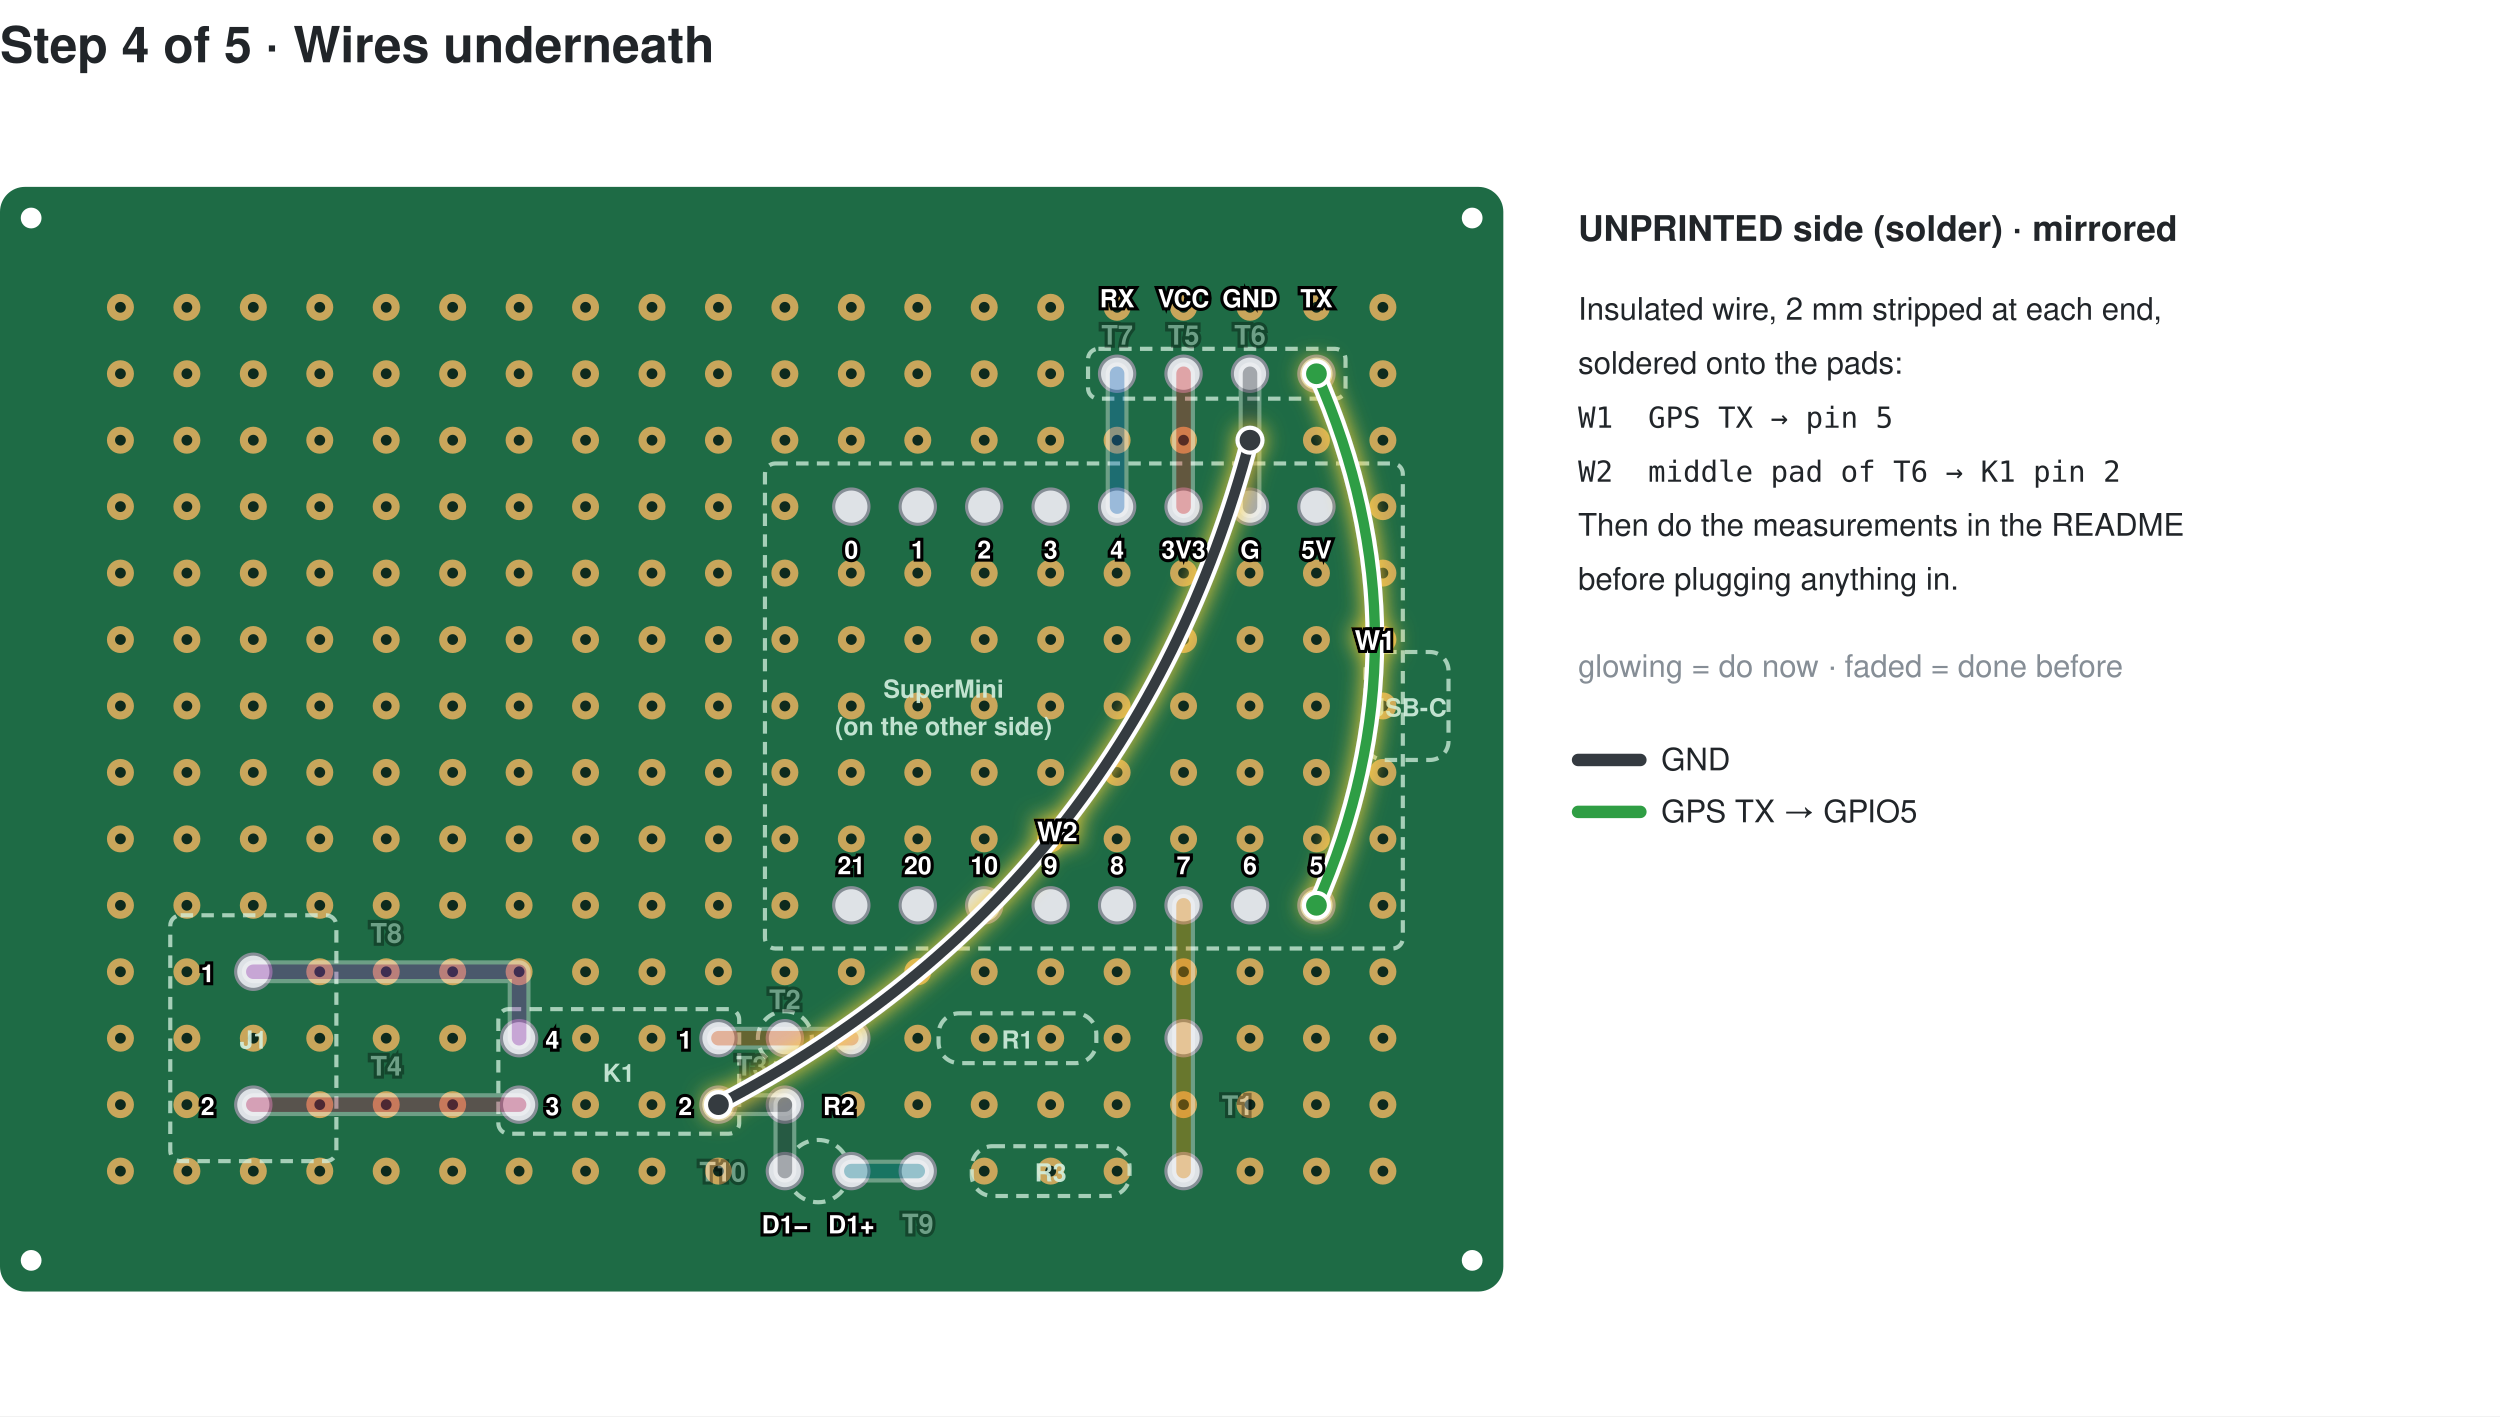
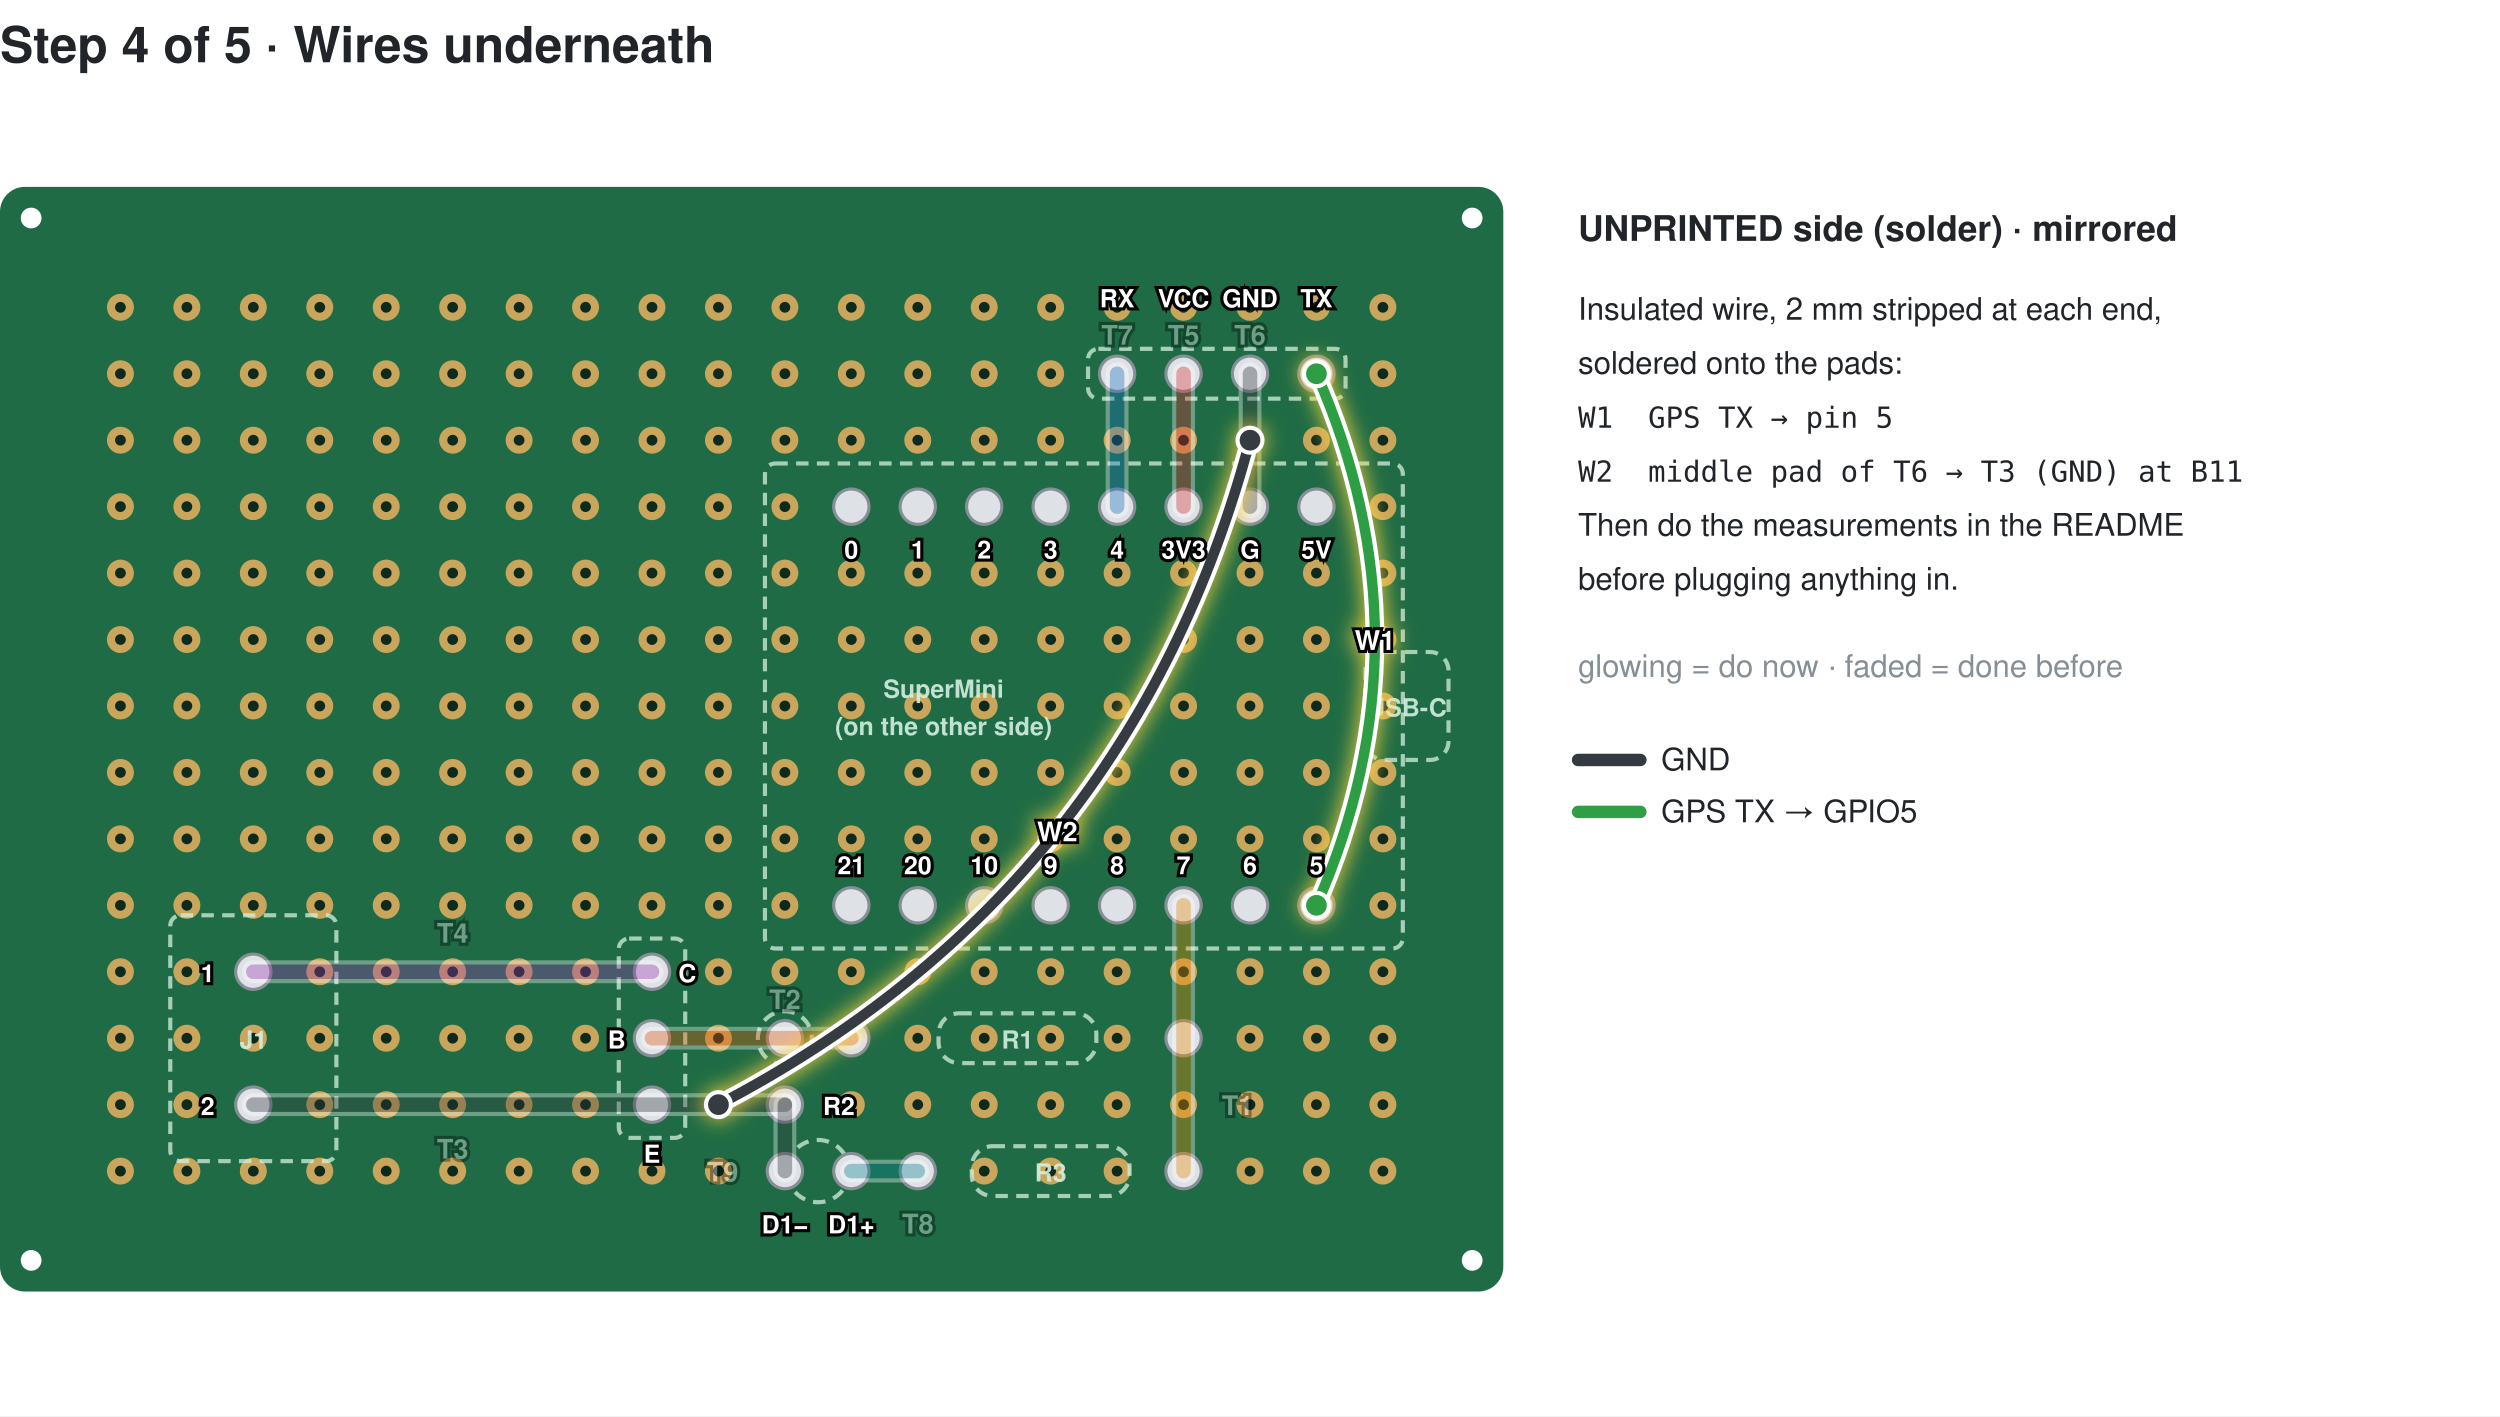
<svg xmlns="http://www.w3.org/2000/svg" viewBox="0 0 1204 682" width="1204" height="682">
  <style>
text{font-family:-apple-system,"Segoe UI",Helvetica,Arial,sans-serif}
.pcb{fill:#1e6b45}.pad{fill:#c9a65b}.hole{fill:#0e2a1d}
.axis{font-size:13px;fill:#f1f3f5;text-anchor:middle;font-weight:600}
.ghost{fill:none;stroke:#d3f0df;stroke-width:2;stroke-dasharray:6 4;opacity:.75}
.ghostt{font-size:12px;font-weight:700;fill:#d3f0df;text-anchor:middle;opacity:.9}
.cap{font-size:17px;fill:#212529;font-weight:700}
.body{font-size:15px;fill:#212529}
.mono{font-family:Menlo,Consolas,monospace;font-size:14px;fill:#212529}
.h1{font-size:24px;font-weight:800;fill:#212529}
.lab{font-size:13px;font-weight:700;fill:#fff;text-anchor:middle;paint-order:stroke;stroke:#000;stroke-width:3px}
.labd{font-size:13px;font-weight:700;fill:#212529;text-anchor:middle}
.pinl{font-size:12px;font-weight:700;fill:#fff;text-anchor:middle;paint-order:stroke;stroke:#000;stroke-width:3px}
.new{filter:drop-shadow(0 0 5px #ffd43b)}
</style>
  <rect width="100%" height="100%" fill="#fff" />
  <text x="0" y="30" class="h1">Step 4 of 5 · Wires underneath</text>
  <text x="760" y="116" class="cap">UNPRINTED side (solder) · mirrored</text>
  <text x="760" y="154" class="body" xml:space="preserve">Insulated wire, 2 mm stripped at each end,</text>
  <text x="760" y="180" class="body" xml:space="preserve">soldered onto the pads:</text>
  <text x="760" y="206" class="mono" xml:space="preserve">W1  GPS TX → pin 5</text>
-   <text x="760" y="232" class="mono" xml:space="preserve">W2  middle pad of T6 → K1 pin 2</text>
+   <text x="760" y="232" class="mono" xml:space="preserve">W2  middle pad of T6 → T3 (GND) at B11</text>
  <text x="760" y="258" class="body" xml:space="preserve">Then do the measurements in the README</text>
  <text x="760" y="284" class="body" xml:space="preserve">before plugging anything in.</text>
  <text x="760" y="326" class="body" style="fill:#868e96">glowing = do now · faded = done before</text>
  <line x1="760" y1="366" x2="790" y2="366" stroke="#343a40" stroke-width="6" stroke-linecap="round" />
  <text x="800" y="371" class="body">GND</text>
  <line x1="760" y1="391" x2="790" y2="391" stroke="#2f9e44" stroke-width="6" stroke-linecap="round" />
  <text x="800" y="396" class="body">GPS TX → GPIO5</text>
  <rect x="0" y="90" width="724" height="532" rx="12" class="pcb" />
  <circle cx="15" cy="105" r="5" fill="#fff" />
  <circle cx="15" cy="607" r="5" fill="#fff" />
  <circle cx="709" cy="105" r="5" fill="#fff" />
  <circle cx="709" cy="607" r="5" fill="#fff" />
  <circle cx="666" cy="564" r="6.5" class="pad" />
  <circle cx="666" cy="564" r="2.6" class="hole" />
  <circle cx="634" cy="564" r="6.5" class="pad" />
  <circle cx="634" cy="564" r="2.6" class="hole" />
  <circle cx="602" cy="564" r="6.5" class="pad" />
  <circle cx="602" cy="564" r="2.6" class="hole" />
  <circle cx="570" cy="564" r="6.5" class="pad" />
  <circle cx="570" cy="564" r="2.6" class="hole" />
  <circle cx="538" cy="564" r="6.5" class="pad" />
  <circle cx="538" cy="564" r="2.6" class="hole" />
  <circle cx="506" cy="564" r="6.5" class="pad" />
  <circle cx="506" cy="564" r="2.6" class="hole" />
  <circle cx="474" cy="564" r="6.5" class="pad" />
  <circle cx="474" cy="564" r="2.6" class="hole" />
  <circle cx="442" cy="564" r="6.5" class="pad" />
  <circle cx="442" cy="564" r="2.6" class="hole" />
  <circle cx="410" cy="564" r="6.5" class="pad" />
  <circle cx="410" cy="564" r="2.6" class="hole" />
  <circle cx="378" cy="564" r="6.5" class="pad" />
  <circle cx="378" cy="564" r="2.6" class="hole" />
  <circle cx="346" cy="564" r="6.5" class="pad" />
  <circle cx="346" cy="564" r="2.6" class="hole" />
  <circle cx="314" cy="564" r="6.5" class="pad" />
  <circle cx="314" cy="564" r="2.6" class="hole" />
  <circle cx="282" cy="564" r="6.5" class="pad" />
  <circle cx="282" cy="564" r="2.6" class="hole" />
  <circle cx="250" cy="564" r="6.5" class="pad" />
  <circle cx="250" cy="564" r="2.6" class="hole" />
  <circle cx="218" cy="564" r="6.5" class="pad" />
  <circle cx="218" cy="564" r="2.6" class="hole" />
  <circle cx="186" cy="564" r="6.5" class="pad" />
  <circle cx="186" cy="564" r="2.6" class="hole" />
  <circle cx="154" cy="564" r="6.5" class="pad" />
  <circle cx="154" cy="564" r="2.6" class="hole" />
  <circle cx="122" cy="564" r="6.5" class="pad" />
  <circle cx="122" cy="564" r="2.6" class="hole" />
  <circle cx="90" cy="564" r="6.5" class="pad" />
  <circle cx="90" cy="564" r="2.6" class="hole" />
  <circle cx="58" cy="564" r="6.5" class="pad" />
  <circle cx="58" cy="564" r="2.6" class="hole" />
  <circle cx="666" cy="532" r="6.5" class="pad" />
  <circle cx="666" cy="532" r="2.6" class="hole" />
  <circle cx="634" cy="532" r="6.5" class="pad" />
  <circle cx="634" cy="532" r="2.6" class="hole" />
  <circle cx="602" cy="532" r="6.5" class="pad" />
  <circle cx="602" cy="532" r="2.6" class="hole" />
  <circle cx="570" cy="532" r="6.5" class="pad" />
  <circle cx="570" cy="532" r="2.6" class="hole" />
  <circle cx="538" cy="532" r="6.5" class="pad" />
  <circle cx="538" cy="532" r="2.6" class="hole" />
  <circle cx="506" cy="532" r="6.5" class="pad" />
  <circle cx="506" cy="532" r="2.6" class="hole" />
  <circle cx="474" cy="532" r="6.5" class="pad" />
  <circle cx="474" cy="532" r="2.6" class="hole" />
  <circle cx="442" cy="532" r="6.5" class="pad" />
  <circle cx="442" cy="532" r="2.6" class="hole" />
  <circle cx="410" cy="532" r="6.5" class="pad" />
  <circle cx="410" cy="532" r="2.6" class="hole" />
  <circle cx="378" cy="532" r="6.5" class="pad" />
  <circle cx="378" cy="532" r="2.6" class="hole" />
  <circle cx="346" cy="532" r="6.5" class="pad" />
  <circle cx="346" cy="532" r="2.6" class="hole" />
  <circle cx="314" cy="532" r="6.5" class="pad" />
  <circle cx="314" cy="532" r="2.6" class="hole" />
  <circle cx="282" cy="532" r="6.5" class="pad" />
  <circle cx="282" cy="532" r="2.6" class="hole" />
  <circle cx="250" cy="532" r="6.5" class="pad" />
  <circle cx="250" cy="532" r="2.6" class="hole" />
  <circle cx="218" cy="532" r="6.5" class="pad" />
  <circle cx="218" cy="532" r="2.6" class="hole" />
  <circle cx="186" cy="532" r="6.5" class="pad" />
  <circle cx="186" cy="532" r="2.6" class="hole" />
  <circle cx="154" cy="532" r="6.5" class="pad" />
  <circle cx="154" cy="532" r="2.6" class="hole" />
  <circle cx="122" cy="532" r="6.5" class="pad" />
  <circle cx="122" cy="532" r="2.6" class="hole" />
  <circle cx="90" cy="532" r="6.5" class="pad" />
  <circle cx="90" cy="532" r="2.6" class="hole" />
  <circle cx="58" cy="532" r="6.5" class="pad" />
  <circle cx="58" cy="532" r="2.6" class="hole" />
  <circle cx="666" cy="500" r="6.5" class="pad" />
  <circle cx="666" cy="500" r="2.6" class="hole" />
  <circle cx="634" cy="500" r="6.5" class="pad" />
  <circle cx="634" cy="500" r="2.6" class="hole" />
  <circle cx="602" cy="500" r="6.5" class="pad" />
  <circle cx="602" cy="500" r="2.6" class="hole" />
  <circle cx="570" cy="500" r="6.5" class="pad" />
  <circle cx="570" cy="500" r="2.6" class="hole" />
  <circle cx="538" cy="500" r="6.5" class="pad" />
  <circle cx="538" cy="500" r="2.6" class="hole" />
  <circle cx="506" cy="500" r="6.5" class="pad" />
  <circle cx="506" cy="500" r="2.6" class="hole" />
  <circle cx="474" cy="500" r="6.5" class="pad" />
  <circle cx="474" cy="500" r="2.6" class="hole" />
  <circle cx="442" cy="500" r="6.5" class="pad" />
  <circle cx="442" cy="500" r="2.6" class="hole" />
  <circle cx="410" cy="500" r="6.5" class="pad" />
  <circle cx="410" cy="500" r="2.6" class="hole" />
  <circle cx="378" cy="500" r="6.5" class="pad" />
  <circle cx="378" cy="500" r="2.6" class="hole" />
  <circle cx="346" cy="500" r="6.5" class="pad" />
  <circle cx="346" cy="500" r="2.6" class="hole" />
  <circle cx="314" cy="500" r="6.5" class="pad" />
  <circle cx="314" cy="500" r="2.6" class="hole" />
  <circle cx="282" cy="500" r="6.5" class="pad" />
  <circle cx="282" cy="500" r="2.6" class="hole" />
  <circle cx="250" cy="500" r="6.5" class="pad" />
  <circle cx="250" cy="500" r="2.6" class="hole" />
  <circle cx="218" cy="500" r="6.5" class="pad" />
  <circle cx="218" cy="500" r="2.6" class="hole" />
  <circle cx="186" cy="500" r="6.5" class="pad" />
  <circle cx="186" cy="500" r="2.6" class="hole" />
  <circle cx="154" cy="500" r="6.5" class="pad" />
  <circle cx="154" cy="500" r="2.6" class="hole" />
  <circle cx="122" cy="500" r="6.5" class="pad" />
  <circle cx="122" cy="500" r="2.6" class="hole" />
  <circle cx="90" cy="500" r="6.5" class="pad" />
  <circle cx="90" cy="500" r="2.6" class="hole" />
  <circle cx="58" cy="500" r="6.5" class="pad" />
  <circle cx="58" cy="500" r="2.6" class="hole" />
  <circle cx="666" cy="468" r="6.5" class="pad" />
  <circle cx="666" cy="468" r="2.6" class="hole" />
  <circle cx="634" cy="468" r="6.5" class="pad" />
  <circle cx="634" cy="468" r="2.6" class="hole" />
  <circle cx="602" cy="468" r="6.5" class="pad" />
  <circle cx="602" cy="468" r="2.6" class="hole" />
  <circle cx="570" cy="468" r="6.5" class="pad" />
  <circle cx="570" cy="468" r="2.6" class="hole" />
  <circle cx="538" cy="468" r="6.5" class="pad" />
  <circle cx="538" cy="468" r="2.6" class="hole" />
  <circle cx="506" cy="468" r="6.5" class="pad" />
  <circle cx="506" cy="468" r="2.6" class="hole" />
  <circle cx="474" cy="468" r="6.5" class="pad" />
  <circle cx="474" cy="468" r="2.6" class="hole" />
  <circle cx="442" cy="468" r="6.5" class="pad" />
  <circle cx="442" cy="468" r="2.6" class="hole" />
  <circle cx="410" cy="468" r="6.5" class="pad" />
  <circle cx="410" cy="468" r="2.6" class="hole" />
  <circle cx="378" cy="468" r="6.5" class="pad" />
  <circle cx="378" cy="468" r="2.6" class="hole" />
  <circle cx="346" cy="468" r="6.5" class="pad" />
  <circle cx="346" cy="468" r="2.6" class="hole" />
  <circle cx="314" cy="468" r="6.5" class="pad" />
  <circle cx="314" cy="468" r="2.6" class="hole" />
  <circle cx="282" cy="468" r="6.5" class="pad" />
  <circle cx="282" cy="468" r="2.6" class="hole" />
  <circle cx="250" cy="468" r="6.5" class="pad" />
  <circle cx="250" cy="468" r="2.6" class="hole" />
  <circle cx="218" cy="468" r="6.5" class="pad" />
  <circle cx="218" cy="468" r="2.6" class="hole" />
  <circle cx="186" cy="468" r="6.5" class="pad" />
  <circle cx="186" cy="468" r="2.6" class="hole" />
  <circle cx="154" cy="468" r="6.5" class="pad" />
  <circle cx="154" cy="468" r="2.6" class="hole" />
  <circle cx="122" cy="468" r="6.5" class="pad" />
  <circle cx="122" cy="468" r="2.6" class="hole" />
  <circle cx="90" cy="468" r="6.5" class="pad" />
  <circle cx="90" cy="468" r="2.6" class="hole" />
  <circle cx="58" cy="468" r="6.5" class="pad" />
  <circle cx="58" cy="468" r="2.6" class="hole" />
  <circle cx="666" cy="436" r="6.5" class="pad" />
  <circle cx="666" cy="436" r="2.6" class="hole" />
  <circle cx="634" cy="436" r="6.5" class="pad" />
  <circle cx="634" cy="436" r="2.6" class="hole" />
  <circle cx="602" cy="436" r="6.5" class="pad" />
  <circle cx="602" cy="436" r="2.6" class="hole" />
  <circle cx="570" cy="436" r="6.5" class="pad" />
  <circle cx="570" cy="436" r="2.6" class="hole" />
  <circle cx="538" cy="436" r="6.5" class="pad" />
  <circle cx="538" cy="436" r="2.6" class="hole" />
  <circle cx="506" cy="436" r="6.5" class="pad" />
  <circle cx="506" cy="436" r="2.6" class="hole" />
  <circle cx="474" cy="436" r="6.5" class="pad" />
  <circle cx="474" cy="436" r="2.6" class="hole" />
  <circle cx="442" cy="436" r="6.5" class="pad" />
  <circle cx="442" cy="436" r="2.6" class="hole" />
  <circle cx="410" cy="436" r="6.5" class="pad" />
  <circle cx="410" cy="436" r="2.6" class="hole" />
  <circle cx="378" cy="436" r="6.5" class="pad" />
  <circle cx="378" cy="436" r="2.6" class="hole" />
  <circle cx="346" cy="436" r="6.5" class="pad" />
  <circle cx="346" cy="436" r="2.6" class="hole" />
  <circle cx="314" cy="436" r="6.5" class="pad" />
  <circle cx="314" cy="436" r="2.6" class="hole" />
  <circle cx="282" cy="436" r="6.5" class="pad" />
  <circle cx="282" cy="436" r="2.6" class="hole" />
  <circle cx="250" cy="436" r="6.5" class="pad" />
  <circle cx="250" cy="436" r="2.6" class="hole" />
  <circle cx="218" cy="436" r="6.5" class="pad" />
  <circle cx="218" cy="436" r="2.6" class="hole" />
  <circle cx="186" cy="436" r="6.5" class="pad" />
  <circle cx="186" cy="436" r="2.6" class="hole" />
  <circle cx="154" cy="436" r="6.5" class="pad" />
  <circle cx="154" cy="436" r="2.6" class="hole" />
  <circle cx="122" cy="436" r="6.5" class="pad" />
  <circle cx="122" cy="436" r="2.6" class="hole" />
  <circle cx="90" cy="436" r="6.5" class="pad" />
  <circle cx="90" cy="436" r="2.6" class="hole" />
  <circle cx="58" cy="436" r="6.5" class="pad" />
  <circle cx="58" cy="436" r="2.6" class="hole" />
  <circle cx="666" cy="404" r="6.5" class="pad" />
  <circle cx="666" cy="404" r="2.6" class="hole" />
  <circle cx="634" cy="404" r="6.5" class="pad" />
  <circle cx="634" cy="404" r="2.6" class="hole" />
  <circle cx="602" cy="404" r="6.5" class="pad" />
  <circle cx="602" cy="404" r="2.6" class="hole" />
  <circle cx="570" cy="404" r="6.5" class="pad" />
  <circle cx="570" cy="404" r="2.6" class="hole" />
  <circle cx="538" cy="404" r="6.5" class="pad" />
  <circle cx="538" cy="404" r="2.6" class="hole" />
  <circle cx="506" cy="404" r="6.5" class="pad" />
  <circle cx="506" cy="404" r="2.6" class="hole" />
  <circle cx="474" cy="404" r="6.5" class="pad" />
  <circle cx="474" cy="404" r="2.6" class="hole" />
  <circle cx="442" cy="404" r="6.5" class="pad" />
  <circle cx="442" cy="404" r="2.6" class="hole" />
  <circle cx="410" cy="404" r="6.5" class="pad" />
  <circle cx="410" cy="404" r="2.6" class="hole" />
  <circle cx="378" cy="404" r="6.5" class="pad" />
  <circle cx="378" cy="404" r="2.6" class="hole" />
  <circle cx="346" cy="404" r="6.5" class="pad" />
  <circle cx="346" cy="404" r="2.6" class="hole" />
  <circle cx="314" cy="404" r="6.5" class="pad" />
  <circle cx="314" cy="404" r="2.6" class="hole" />
  <circle cx="282" cy="404" r="6.5" class="pad" />
  <circle cx="282" cy="404" r="2.6" class="hole" />
  <circle cx="250" cy="404" r="6.5" class="pad" />
  <circle cx="250" cy="404" r="2.6" class="hole" />
  <circle cx="218" cy="404" r="6.5" class="pad" />
  <circle cx="218" cy="404" r="2.6" class="hole" />
  <circle cx="186" cy="404" r="6.5" class="pad" />
  <circle cx="186" cy="404" r="2.6" class="hole" />
  <circle cx="154" cy="404" r="6.5" class="pad" />
  <circle cx="154" cy="404" r="2.6" class="hole" />
  <circle cx="122" cy="404" r="6.5" class="pad" />
  <circle cx="122" cy="404" r="2.6" class="hole" />
  <circle cx="90" cy="404" r="6.5" class="pad" />
  <circle cx="90" cy="404" r="2.6" class="hole" />
  <circle cx="58" cy="404" r="6.5" class="pad" />
  <circle cx="58" cy="404" r="2.6" class="hole" />
  <circle cx="666" cy="372" r="6.5" class="pad" />
  <circle cx="666" cy="372" r="2.6" class="hole" />
  <circle cx="634" cy="372" r="6.5" class="pad" />
  <circle cx="634" cy="372" r="2.6" class="hole" />
  <circle cx="602" cy="372" r="6.5" class="pad" />
  <circle cx="602" cy="372" r="2.6" class="hole" />
  <circle cx="570" cy="372" r="6.5" class="pad" />
  <circle cx="570" cy="372" r="2.6" class="hole" />
  <circle cx="538" cy="372" r="6.5" class="pad" />
  <circle cx="538" cy="372" r="2.6" class="hole" />
  <circle cx="506" cy="372" r="6.5" class="pad" />
  <circle cx="506" cy="372" r="2.6" class="hole" />
  <circle cx="474" cy="372" r="6.5" class="pad" />
  <circle cx="474" cy="372" r="2.6" class="hole" />
  <circle cx="442" cy="372" r="6.5" class="pad" />
  <circle cx="442" cy="372" r="2.6" class="hole" />
  <circle cx="410" cy="372" r="6.5" class="pad" />
  <circle cx="410" cy="372" r="2.6" class="hole" />
  <circle cx="378" cy="372" r="6.5" class="pad" />
  <circle cx="378" cy="372" r="2.6" class="hole" />
  <circle cx="346" cy="372" r="6.5" class="pad" />
  <circle cx="346" cy="372" r="2.6" class="hole" />
  <circle cx="314" cy="372" r="6.5" class="pad" />
  <circle cx="314" cy="372" r="2.6" class="hole" />
  <circle cx="282" cy="372" r="6.5" class="pad" />
  <circle cx="282" cy="372" r="2.6" class="hole" />
  <circle cx="250" cy="372" r="6.5" class="pad" />
  <circle cx="250" cy="372" r="2.6" class="hole" />
  <circle cx="218" cy="372" r="6.5" class="pad" />
  <circle cx="218" cy="372" r="2.6" class="hole" />
  <circle cx="186" cy="372" r="6.5" class="pad" />
  <circle cx="186" cy="372" r="2.6" class="hole" />
  <circle cx="154" cy="372" r="6.5" class="pad" />
  <circle cx="154" cy="372" r="2.6" class="hole" />
  <circle cx="122" cy="372" r="6.5" class="pad" />
  <circle cx="122" cy="372" r="2.6" class="hole" />
  <circle cx="90" cy="372" r="6.5" class="pad" />
  <circle cx="90" cy="372" r="2.6" class="hole" />
  <circle cx="58" cy="372" r="6.5" class="pad" />
  <circle cx="58" cy="372" r="2.6" class="hole" />
  <circle cx="666" cy="340" r="6.5" class="pad" />
  <circle cx="666" cy="340" r="2.6" class="hole" />
  <circle cx="634" cy="340" r="6.5" class="pad" />
  <circle cx="634" cy="340" r="2.6" class="hole" />
  <circle cx="602" cy="340" r="6.5" class="pad" />
  <circle cx="602" cy="340" r="2.6" class="hole" />
  <circle cx="570" cy="340" r="6.5" class="pad" />
  <circle cx="570" cy="340" r="2.6" class="hole" />
  <circle cx="538" cy="340" r="6.5" class="pad" />
  <circle cx="538" cy="340" r="2.6" class="hole" />
  <circle cx="506" cy="340" r="6.5" class="pad" />
  <circle cx="506" cy="340" r="2.6" class="hole" />
  <circle cx="474" cy="340" r="6.5" class="pad" />
  <circle cx="474" cy="340" r="2.6" class="hole" />
  <circle cx="442" cy="340" r="6.5" class="pad" />
  <circle cx="442" cy="340" r="2.6" class="hole" />
  <circle cx="410" cy="340" r="6.5" class="pad" />
  <circle cx="410" cy="340" r="2.6" class="hole" />
  <circle cx="378" cy="340" r="6.5" class="pad" />
  <circle cx="378" cy="340" r="2.6" class="hole" />
  <circle cx="346" cy="340" r="6.5" class="pad" />
  <circle cx="346" cy="340" r="2.6" class="hole" />
  <circle cx="314" cy="340" r="6.5" class="pad" />
  <circle cx="314" cy="340" r="2.6" class="hole" />
  <circle cx="282" cy="340" r="6.5" class="pad" />
  <circle cx="282" cy="340" r="2.6" class="hole" />
  <circle cx="250" cy="340" r="6.5" class="pad" />
  <circle cx="250" cy="340" r="2.6" class="hole" />
  <circle cx="218" cy="340" r="6.5" class="pad" />
  <circle cx="218" cy="340" r="2.6" class="hole" />
  <circle cx="186" cy="340" r="6.5" class="pad" />
  <circle cx="186" cy="340" r="2.6" class="hole" />
  <circle cx="154" cy="340" r="6.5" class="pad" />
  <circle cx="154" cy="340" r="2.6" class="hole" />
  <circle cx="122" cy="340" r="6.5" class="pad" />
  <circle cx="122" cy="340" r="2.6" class="hole" />
  <circle cx="90" cy="340" r="6.5" class="pad" />
  <circle cx="90" cy="340" r="2.6" class="hole" />
  <circle cx="58" cy="340" r="6.5" class="pad" />
  <circle cx="58" cy="340" r="2.6" class="hole" />
  <circle cx="666" cy="308" r="6.5" class="pad" />
  <circle cx="666" cy="308" r="2.6" class="hole" />
  <circle cx="634" cy="308" r="6.5" class="pad" />
  <circle cx="634" cy="308" r="2.6" class="hole" />
  <circle cx="602" cy="308" r="6.5" class="pad" />
  <circle cx="602" cy="308" r="2.6" class="hole" />
  <circle cx="570" cy="308" r="6.5" class="pad" />
  <circle cx="570" cy="308" r="2.6" class="hole" />
  <circle cx="538" cy="308" r="6.5" class="pad" />
  <circle cx="538" cy="308" r="2.6" class="hole" />
  <circle cx="506" cy="308" r="6.5" class="pad" />
  <circle cx="506" cy="308" r="2.6" class="hole" />
  <circle cx="474" cy="308" r="6.5" class="pad" />
  <circle cx="474" cy="308" r="2.6" class="hole" />
  <circle cx="442" cy="308" r="6.5" class="pad" />
  <circle cx="442" cy="308" r="2.6" class="hole" />
  <circle cx="410" cy="308" r="6.5" class="pad" />
  <circle cx="410" cy="308" r="2.6" class="hole" />
  <circle cx="378" cy="308" r="6.5" class="pad" />
  <circle cx="378" cy="308" r="2.6" class="hole" />
  <circle cx="346" cy="308" r="6.5" class="pad" />
  <circle cx="346" cy="308" r="2.6" class="hole" />
  <circle cx="314" cy="308" r="6.5" class="pad" />
  <circle cx="314" cy="308" r="2.6" class="hole" />
  <circle cx="282" cy="308" r="6.5" class="pad" />
  <circle cx="282" cy="308" r="2.6" class="hole" />
  <circle cx="250" cy="308" r="6.5" class="pad" />
  <circle cx="250" cy="308" r="2.6" class="hole" />
  <circle cx="218" cy="308" r="6.5" class="pad" />
  <circle cx="218" cy="308" r="2.6" class="hole" />
  <circle cx="186" cy="308" r="6.5" class="pad" />
  <circle cx="186" cy="308" r="2.6" class="hole" />
  <circle cx="154" cy="308" r="6.5" class="pad" />
  <circle cx="154" cy="308" r="2.6" class="hole" />
  <circle cx="122" cy="308" r="6.5" class="pad" />
  <circle cx="122" cy="308" r="2.6" class="hole" />
  <circle cx="90" cy="308" r="6.5" class="pad" />
  <circle cx="90" cy="308" r="2.6" class="hole" />
  <circle cx="58" cy="308" r="6.5" class="pad" />
  <circle cx="58" cy="308" r="2.6" class="hole" />
  <circle cx="666" cy="276" r="6.5" class="pad" />
  <circle cx="666" cy="276" r="2.6" class="hole" />
  <circle cx="634" cy="276" r="6.5" class="pad" />
  <circle cx="634" cy="276" r="2.6" class="hole" />
  <circle cx="602" cy="276" r="6.5" class="pad" />
  <circle cx="602" cy="276" r="2.6" class="hole" />
  <circle cx="570" cy="276" r="6.5" class="pad" />
  <circle cx="570" cy="276" r="2.6" class="hole" />
  <circle cx="538" cy="276" r="6.5" class="pad" />
  <circle cx="538" cy="276" r="2.6" class="hole" />
  <circle cx="506" cy="276" r="6.5" class="pad" />
  <circle cx="506" cy="276" r="2.6" class="hole" />
  <circle cx="474" cy="276" r="6.5" class="pad" />
  <circle cx="474" cy="276" r="2.6" class="hole" />
  <circle cx="442" cy="276" r="6.5" class="pad" />
  <circle cx="442" cy="276" r="2.6" class="hole" />
  <circle cx="410" cy="276" r="6.5" class="pad" />
  <circle cx="410" cy="276" r="2.6" class="hole" />
  <circle cx="378" cy="276" r="6.5" class="pad" />
  <circle cx="378" cy="276" r="2.6" class="hole" />
  <circle cx="346" cy="276" r="6.5" class="pad" />
  <circle cx="346" cy="276" r="2.6" class="hole" />
  <circle cx="314" cy="276" r="6.5" class="pad" />
  <circle cx="314" cy="276" r="2.6" class="hole" />
  <circle cx="282" cy="276" r="6.5" class="pad" />
  <circle cx="282" cy="276" r="2.6" class="hole" />
  <circle cx="250" cy="276" r="6.5" class="pad" />
  <circle cx="250" cy="276" r="2.6" class="hole" />
  <circle cx="218" cy="276" r="6.5" class="pad" />
  <circle cx="218" cy="276" r="2.6" class="hole" />
  <circle cx="186" cy="276" r="6.5" class="pad" />
  <circle cx="186" cy="276" r="2.6" class="hole" />
  <circle cx="154" cy="276" r="6.5" class="pad" />
  <circle cx="154" cy="276" r="2.6" class="hole" />
  <circle cx="122" cy="276" r="6.5" class="pad" />
  <circle cx="122" cy="276" r="2.6" class="hole" />
  <circle cx="90" cy="276" r="6.5" class="pad" />
  <circle cx="90" cy="276" r="2.6" class="hole" />
  <circle cx="58" cy="276" r="6.5" class="pad" />
  <circle cx="58" cy="276" r="2.6" class="hole" />
  <circle cx="666" cy="244" r="6.5" class="pad" />
  <circle cx="666" cy="244" r="2.6" class="hole" />
  <circle cx="634" cy="244" r="6.5" class="pad" />
  <circle cx="634" cy="244" r="2.6" class="hole" />
  <circle cx="602" cy="244" r="6.5" class="pad" />
  <circle cx="602" cy="244" r="2.6" class="hole" />
  <circle cx="570" cy="244" r="6.5" class="pad" />
  <circle cx="570" cy="244" r="2.6" class="hole" />
  <circle cx="538" cy="244" r="6.5" class="pad" />
  <circle cx="538" cy="244" r="2.6" class="hole" />
  <circle cx="506" cy="244" r="6.5" class="pad" />
  <circle cx="506" cy="244" r="2.6" class="hole" />
  <circle cx="474" cy="244" r="6.5" class="pad" />
  <circle cx="474" cy="244" r="2.6" class="hole" />
  <circle cx="442" cy="244" r="6.5" class="pad" />
  <circle cx="442" cy="244" r="2.6" class="hole" />
  <circle cx="410" cy="244" r="6.5" class="pad" />
  <circle cx="410" cy="244" r="2.6" class="hole" />
  <circle cx="378" cy="244" r="6.5" class="pad" />
  <circle cx="378" cy="244" r="2.6" class="hole" />
  <circle cx="346" cy="244" r="6.5" class="pad" />
  <circle cx="346" cy="244" r="2.6" class="hole" />
  <circle cx="314" cy="244" r="6.5" class="pad" />
  <circle cx="314" cy="244" r="2.6" class="hole" />
  <circle cx="282" cy="244" r="6.5" class="pad" />
  <circle cx="282" cy="244" r="2.6" class="hole" />
  <circle cx="250" cy="244" r="6.5" class="pad" />
  <circle cx="250" cy="244" r="2.6" class="hole" />
  <circle cx="218" cy="244" r="6.5" class="pad" />
  <circle cx="218" cy="244" r="2.6" class="hole" />
  <circle cx="186" cy="244" r="6.5" class="pad" />
  <circle cx="186" cy="244" r="2.6" class="hole" />
  <circle cx="154" cy="244" r="6.5" class="pad" />
  <circle cx="154" cy="244" r="2.6" class="hole" />
  <circle cx="122" cy="244" r="6.5" class="pad" />
  <circle cx="122" cy="244" r="2.6" class="hole" />
  <circle cx="90" cy="244" r="6.5" class="pad" />
  <circle cx="90" cy="244" r="2.6" class="hole" />
  <circle cx="58" cy="244" r="6.5" class="pad" />
  <circle cx="58" cy="244" r="2.6" class="hole" />
  <circle cx="666" cy="212" r="6.5" class="pad" />
  <circle cx="666" cy="212" r="2.6" class="hole" />
  <circle cx="634" cy="212" r="6.5" class="pad" />
  <circle cx="634" cy="212" r="2.6" class="hole" />
  <circle cx="602" cy="212" r="6.5" class="pad" />
  <circle cx="602" cy="212" r="2.6" class="hole" />
  <circle cx="570" cy="212" r="6.5" class="pad" />
  <circle cx="570" cy="212" r="2.6" class="hole" />
  <circle cx="538" cy="212" r="6.5" class="pad" />
  <circle cx="538" cy="212" r="2.6" class="hole" />
  <circle cx="506" cy="212" r="6.5" class="pad" />
  <circle cx="506" cy="212" r="2.6" class="hole" />
  <circle cx="474" cy="212" r="6.5" class="pad" />
  <circle cx="474" cy="212" r="2.6" class="hole" />
  <circle cx="442" cy="212" r="6.5" class="pad" />
  <circle cx="442" cy="212" r="2.6" class="hole" />
  <circle cx="410" cy="212" r="6.5" class="pad" />
  <circle cx="410" cy="212" r="2.6" class="hole" />
  <circle cx="378" cy="212" r="6.5" class="pad" />
  <circle cx="378" cy="212" r="2.6" class="hole" />
  <circle cx="346" cy="212" r="6.5" class="pad" />
  <circle cx="346" cy="212" r="2.6" class="hole" />
  <circle cx="314" cy="212" r="6.5" class="pad" />
  <circle cx="314" cy="212" r="2.6" class="hole" />
  <circle cx="282" cy="212" r="6.5" class="pad" />
  <circle cx="282" cy="212" r="2.6" class="hole" />
  <circle cx="250" cy="212" r="6.5" class="pad" />
  <circle cx="250" cy="212" r="2.6" class="hole" />
  <circle cx="218" cy="212" r="6.5" class="pad" />
  <circle cx="218" cy="212" r="2.6" class="hole" />
  <circle cx="186" cy="212" r="6.5" class="pad" />
  <circle cx="186" cy="212" r="2.6" class="hole" />
  <circle cx="154" cy="212" r="6.5" class="pad" />
  <circle cx="154" cy="212" r="2.6" class="hole" />
  <circle cx="122" cy="212" r="6.5" class="pad" />
  <circle cx="122" cy="212" r="2.6" class="hole" />
  <circle cx="90" cy="212" r="6.5" class="pad" />
  <circle cx="90" cy="212" r="2.6" class="hole" />
  <circle cx="58" cy="212" r="6.5" class="pad" />
  <circle cx="58" cy="212" r="2.6" class="hole" />
  <circle cx="666" cy="180" r="6.5" class="pad" />
  <circle cx="666" cy="180" r="2.6" class="hole" />
  <circle cx="634" cy="180" r="6.5" class="pad" />
  <circle cx="634" cy="180" r="2.6" class="hole" />
  <circle cx="602" cy="180" r="6.5" class="pad" />
  <circle cx="602" cy="180" r="2.6" class="hole" />
  <circle cx="570" cy="180" r="6.5" class="pad" />
  <circle cx="570" cy="180" r="2.6" class="hole" />
  <circle cx="538" cy="180" r="6.5" class="pad" />
  <circle cx="538" cy="180" r="2.6" class="hole" />
  <circle cx="506" cy="180" r="6.5" class="pad" />
  <circle cx="506" cy="180" r="2.6" class="hole" />
  <circle cx="474" cy="180" r="6.5" class="pad" />
  <circle cx="474" cy="180" r="2.6" class="hole" />
  <circle cx="442" cy="180" r="6.5" class="pad" />
  <circle cx="442" cy="180" r="2.6" class="hole" />
  <circle cx="410" cy="180" r="6.5" class="pad" />
  <circle cx="410" cy="180" r="2.6" class="hole" />
  <circle cx="378" cy="180" r="6.5" class="pad" />
  <circle cx="378" cy="180" r="2.6" class="hole" />
  <circle cx="346" cy="180" r="6.5" class="pad" />
  <circle cx="346" cy="180" r="2.6" class="hole" />
  <circle cx="314" cy="180" r="6.5" class="pad" />
  <circle cx="314" cy="180" r="2.6" class="hole" />
  <circle cx="282" cy="180" r="6.5" class="pad" />
  <circle cx="282" cy="180" r="2.6" class="hole" />
  <circle cx="250" cy="180" r="6.5" class="pad" />
  <circle cx="250" cy="180" r="2.6" class="hole" />
  <circle cx="218" cy="180" r="6.5" class="pad" />
  <circle cx="218" cy="180" r="2.6" class="hole" />
  <circle cx="186" cy="180" r="6.5" class="pad" />
  <circle cx="186" cy="180" r="2.6" class="hole" />
  <circle cx="154" cy="180" r="6.5" class="pad" />
  <circle cx="154" cy="180" r="2.6" class="hole" />
  <circle cx="122" cy="180" r="6.5" class="pad" />
  <circle cx="122" cy="180" r="2.6" class="hole" />
  <circle cx="90" cy="180" r="6.5" class="pad" />
  <circle cx="90" cy="180" r="2.6" class="hole" />
  <circle cx="58" cy="180" r="6.5" class="pad" />
  <circle cx="58" cy="180" r="2.6" class="hole" />
  <circle cx="666" cy="148" r="6.5" class="pad" />
  <circle cx="666" cy="148" r="2.6" class="hole" />
  <circle cx="634" cy="148" r="6.5" class="pad" />
  <circle cx="634" cy="148" r="2.6" class="hole" />
  <circle cx="602" cy="148" r="6.5" class="pad" />
  <circle cx="602" cy="148" r="2.6" class="hole" />
  <circle cx="570" cy="148" r="6.5" class="pad" />
  <circle cx="570" cy="148" r="2.6" class="hole" />
  <circle cx="538" cy="148" r="6.5" class="pad" />
  <circle cx="538" cy="148" r="2.6" class="hole" />
  <circle cx="506" cy="148" r="6.5" class="pad" />
  <circle cx="506" cy="148" r="2.6" class="hole" />
  <circle cx="474" cy="148" r="6.5" class="pad" />
  <circle cx="474" cy="148" r="2.6" class="hole" />
  <circle cx="442" cy="148" r="6.5" class="pad" />
  <circle cx="442" cy="148" r="2.6" class="hole" />
  <circle cx="410" cy="148" r="6.5" class="pad" />
  <circle cx="410" cy="148" r="2.6" class="hole" />
  <circle cx="378" cy="148" r="6.5" class="pad" />
  <circle cx="378" cy="148" r="2.6" class="hole" />
  <circle cx="346" cy="148" r="6.5" class="pad" />
  <circle cx="346" cy="148" r="2.6" class="hole" />
  <circle cx="314" cy="148" r="6.5" class="pad" />
  <circle cx="314" cy="148" r="2.6" class="hole" />
  <circle cx="282" cy="148" r="6.5" class="pad" />
  <circle cx="282" cy="148" r="2.6" class="hole" />
  <circle cx="250" cy="148" r="6.5" class="pad" />
  <circle cx="250" cy="148" r="2.6" class="hole" />
  <circle cx="218" cy="148" r="6.5" class="pad" />
  <circle cx="218" cy="148" r="2.6" class="hole" />
  <circle cx="186" cy="148" r="6.5" class="pad" />
  <circle cx="186" cy="148" r="2.6" class="hole" />
  <circle cx="154" cy="148" r="6.5" class="pad" />
  <circle cx="154" cy="148" r="2.6" class="hole" />
  <circle cx="122" cy="148" r="6.5" class="pad" />
  <circle cx="122" cy="148" r="2.6" class="hole" />
  <circle cx="90" cy="148" r="6.5" class="pad" />
  <circle cx="90" cy="148" r="2.6" class="hole" />
  <circle cx="58" cy="148" r="6.5" class="pad" />
  <circle cx="58" cy="148" r="2.6" class="hole" />
  <rect x="368.4" y="223.2" width="307.2" height="233.6" rx="5" class="ghost" />
  <rect x="657.6" y="314.0" width="40" height="52" rx="9" class="ghost" />
  <text x="677.6" y="345.0" class="ghostt">USB-C</text>
  <text x="454.416" y="336.0" class="ghostt">SuperMini</text>
  <text x="454.416" y="354.0" class="ghostt">(on the other side)</text>
  <rect x="524" y="168" width="124" height="24" rx="5" class="ghost" />
  <rect x="452.0" y="488" width="76" height="24" rx="10" class="ghost" />
  <text x="490.0" y="505" class="ghostt">R1</text>
  <rect x="468.0" y="552" width="76" height="24" rx="10" class="ghost" />
  <text x="506.0" y="569" class="ghostt">R3</text>
  <circle cx="378" cy="500" r="13" class="ghost" />
  <circle cx="394.0" cy="564" r="15" class="ghost" />
-   <rect x="240" y="486" width="116" height="60" rx="5" class="ghost" />
-   <text x="298.0" y="521.0" class="ghostt">K1</text>
+   <rect x="298" y="452" width="32" height="96" rx="5" class="ghost" />
  <rect x="82.0" y="440.8" width="80.0" height="118.4" rx="5" class="ghost" />
  <text x="122.0" y="505.0" class="ghostt">J1</text>
  <circle cx="634" cy="244" r="8.5" fill="#dee2e6" stroke="#868e96" stroke-width="1.5" />
  <circle cx="602" cy="244" r="8.5" fill="#dee2e6" stroke="#868e96" stroke-width="1.5" />
  <circle cx="570" cy="244" r="8.5" fill="#dee2e6" stroke="#868e96" stroke-width="1.5" />
  <circle cx="538" cy="244" r="8.5" fill="#dee2e6" stroke="#868e96" stroke-width="1.5" />
  <circle cx="506" cy="244" r="8.5" fill="#dee2e6" stroke="#868e96" stroke-width="1.5" />
  <circle cx="474" cy="244" r="8.5" fill="#dee2e6" stroke="#868e96" stroke-width="1.5" />
  <circle cx="442" cy="244" r="8.5" fill="#dee2e6" stroke="#868e96" stroke-width="1.5" />
  <circle cx="410" cy="244" r="8.5" fill="#dee2e6" stroke="#868e96" stroke-width="1.5" />
  <circle cx="634" cy="436" r="8.5" fill="#dee2e6" stroke="#868e96" stroke-width="1.5" />
  <circle cx="602" cy="436" r="8.5" fill="#dee2e6" stroke="#868e96" stroke-width="1.5" />
  <circle cx="570" cy="436" r="8.5" fill="#dee2e6" stroke="#868e96" stroke-width="1.5" />
  <circle cx="538" cy="436" r="8.5" fill="#dee2e6" stroke="#868e96" stroke-width="1.5" />
  <circle cx="506" cy="436" r="8.5" fill="#dee2e6" stroke="#868e96" stroke-width="1.5" />
  <circle cx="474" cy="436" r="8.5" fill="#dee2e6" stroke="#868e96" stroke-width="1.5" />
  <circle cx="442" cy="436" r="8.5" fill="#dee2e6" stroke="#868e96" stroke-width="1.5" />
  <circle cx="410" cy="436" r="8.5" fill="#dee2e6" stroke="#868e96" stroke-width="1.5" />
  <circle cx="570" cy="500" r="8.5" fill="#dee2e6" stroke="#868e96" stroke-width="1.5" />
  <circle cx="410" cy="500" r="8.5" fill="#dee2e6" stroke="#868e96" stroke-width="1.5" />
  <circle cx="378" cy="500" r="8.5" fill="#dee2e6" stroke="#868e96" stroke-width="1.5" />
  <circle cx="378" cy="532" r="8.5" fill="#dee2e6" stroke="#868e96" stroke-width="1.5" />
  <circle cx="570" cy="564" r="8.5" fill="#dee2e6" stroke="#868e96" stroke-width="1.5" />
  <circle cx="442" cy="564" r="8.5" fill="#dee2e6" stroke="#868e96" stroke-width="1.5" />
  <circle cx="410" cy="564" r="8.5" fill="#dee2e6" stroke="#868e96" stroke-width="1.5" />
  <circle cx="378" cy="564" r="8.5" fill="#dee2e6" stroke="#868e96" stroke-width="1.5" />
-   <circle cx="346" cy="500" r="8.5" fill="#dee2e6" stroke="#868e96" stroke-width="1.5" />
-   <circle cx="346" cy="532" r="8.5" fill="#dee2e6" stroke="#868e96" stroke-width="1.5" />
-   <circle cx="250" cy="532" r="8.5" fill="#dee2e6" stroke="#868e96" stroke-width="1.5" />
-   <circle cx="250" cy="500" r="8.5" fill="#dee2e6" stroke="#868e96" stroke-width="1.5" />
+   <circle cx="314" cy="532" r="8.5" fill="#dee2e6" stroke="#868e96" stroke-width="1.5" />
+   <circle cx="314" cy="500" r="8.5" fill="#dee2e6" stroke="#868e96" stroke-width="1.5" />
+   <circle cx="314" cy="468" r="8.5" fill="#dee2e6" stroke="#868e96" stroke-width="1.5" />
  <circle cx="122" cy="468" r="8.5" fill="#dee2e6" stroke="#868e96" stroke-width="1.5" />
  <circle cx="122" cy="532" r="8.5" fill="#dee2e6" stroke="#868e96" stroke-width="1.5" />
  <circle cx="634" cy="180" r="8.5" fill="#dee2e6" stroke="#868e96" stroke-width="1.5" />
  <circle cx="602" cy="180" r="8.5" fill="#dee2e6" stroke="#868e96" stroke-width="1.5" />
  <circle cx="570" cy="180" r="8.5" fill="#dee2e6" stroke="#868e96" stroke-width="1.5" />
  <circle cx="538" cy="180" r="8.5" fill="#dee2e6" stroke="#868e96" stroke-width="1.5" />
  <g opacity="0.35">
    <polyline points="570,436 570,468 570,500 570,532 570,564" fill="none" stroke="#fff" stroke-width="11" stroke-linecap="round" stroke-linejoin="round" />
    <polyline points="570,436 570,468 570,500 570,532 570,564" fill="none" stroke="#f08c00" stroke-width="7" stroke-linecap="round" stroke-linejoin="round" />
    <text x="596" y="537" class="lab">T1</text>
  </g>
  <g opacity="0.35">
-     <polyline points="410,500 378,500 346,500" fill="none" stroke="#fff" stroke-width="11" stroke-linecap="round" stroke-linejoin="round" />
-     <polyline points="410,500 378,500 346,500" fill="none" stroke="#e8590c" stroke-width="7" stroke-linecap="round" stroke-linejoin="round" />
-     <text x="378.0" y="486" class="lab">T2</text>
-   </g>
-   <g opacity="0.35">
-     <polyline points="378,532 346,532" fill="none" stroke="#fff" stroke-width="11" stroke-linecap="round" stroke-linejoin="round" />
-     <polyline points="378,532 346,532" fill="none" stroke="#343a40" stroke-width="7" stroke-linecap="round" stroke-linejoin="round" />
-     <text x="362.0" y="518" class="lab">T3</text>
-   </g>
-   <g opacity="0.35">
-     <polyline points="250,532 218,532 186,532 154,532 122,532" fill="none" stroke="#fff" stroke-width="11" stroke-linecap="round" stroke-linejoin="round" />
-     <polyline points="250,532 218,532 186,532 154,532 122,532" fill="none" stroke="#c2255c" stroke-width="7" stroke-linecap="round" stroke-linejoin="round" />
-     <text x="186.0" y="518" class="lab">T4</text>
+     <polyline points="410,500 378,500 346,500 314,500" fill="none" stroke="#fff" stroke-width="11" stroke-linecap="round" stroke-linejoin="round" />
+     <polyline points="410,500 378,500 346,500 314,500" fill="none" stroke="#e8590c" stroke-width="7" stroke-linecap="round" stroke-linejoin="round" />
+     <text x="378" y="486" class="lab">T2</text>
+   </g>
+   <g opacity="0.35">
+     <polyline points="378,532 346,532 314,532 282,532 250,532 218,532 186,532 154,532 122,532" fill="none" stroke="#fff" stroke-width="11" stroke-linecap="round" stroke-linejoin="round" />
+     <polyline points="378,532 346,532 314,532 282,532 250,532 218,532 186,532 154,532 122,532" fill="none" stroke="#343a40" stroke-width="7" stroke-linecap="round" stroke-linejoin="round" />
+     <text x="218" y="558" class="lab">T3</text>
+   </g>
+   <g opacity="0.35">
+     <polyline points="314,468 282,468 250,468 218,468 186,468 154,468 122,468" fill="none" stroke="#fff" stroke-width="11" stroke-linecap="round" stroke-linejoin="round" />
+     <polyline points="314,468 282,468 250,468 218,468 186,468 154,468 122,468" fill="none" stroke="#9c36b5" stroke-width="7" stroke-linecap="round" stroke-linejoin="round" />
+     <text x="218" y="454" class="lab">T4</text>
  </g>
  <g opacity="0.35">
    <polyline points="570,244 570,212 570,180" fill="none" stroke="#fff" stroke-width="11" stroke-linecap="round" stroke-linejoin="round" />
    <polyline points="570,244 570,212 570,180" fill="none" stroke="#e03131" stroke-width="7" stroke-linecap="round" stroke-linejoin="round" />
    <text x="570" y="166" class="lab">T5</text>
  </g>
  <g opacity="0.35">
    <polyline points="602,244 602,212 602,180" fill="none" stroke="#fff" stroke-width="11" stroke-linecap="round" stroke-linejoin="round" />
    <polyline points="602,244 602,212 602,180" fill="none" stroke="#343a40" stroke-width="7" stroke-linecap="round" stroke-linejoin="round" />
    <text x="602" y="166" class="lab">T6</text>
  </g>
  <g opacity="0.35">
    <polyline points="538,244 538,212 538,180" fill="none" stroke="#fff" stroke-width="11" stroke-linecap="round" stroke-linejoin="round" />
    <polyline points="538,244 538,212 538,180" fill="none" stroke="#1971c2" stroke-width="7" stroke-linecap="round" stroke-linejoin="round" />
    <text x="538" y="166" class="lab">T7</text>
  </g>
  <g opacity="0.35">
-     <polyline points="250,500 250,468 218,468 186,468 154,468 122,468" fill="none" stroke="#fff" stroke-width="11" stroke-linecap="round" stroke-linejoin="round" />
-     <polyline points="250,500 250,468 218,468 186,468 154,468 122,468" fill="none" stroke="#9c36b5" stroke-width="7" stroke-linecap="round" stroke-linejoin="round" />
-     <text x="186" y="454" class="lab">T8</text>
-   </g>
-   <g opacity="0.35">
    <polyline points="442,564 410,564" fill="none" stroke="#fff" stroke-width="11" stroke-linecap="round" stroke-linejoin="round" />
    <polyline points="442,564 410,564" fill="none" stroke="#0c8599" stroke-width="7" stroke-linecap="round" stroke-linejoin="round" />
-     <text x="442" y="594" class="lab">T9</text>
+     <text x="442" y="594" class="lab">T8</text>
  </g>
  <g opacity="0.35">
    <polyline points="378,564 378,532" fill="none" stroke="#fff" stroke-width="11" stroke-linecap="round" stroke-linejoin="round" />
    <polyline points="378,564 378,532" fill="none" stroke="#343a40" stroke-width="7" stroke-linecap="round" stroke-linejoin="round" />
-     <text x="348" y="569" class="lab">T10</text>
+     <text x="348" y="569" class="lab">T9</text>
  </g>
  <g class="new">
    <path d="M634,180 Q690.32,308.0 634,436" fill="none" stroke="#fff" stroke-width="9" stroke-linecap="round" />
    <path d="M634,180 Q690.32,308.0 634,436" fill="none" stroke="#2f9e44" stroke-width="5" stroke-linecap="round" />
    <circle cx="634" cy="180" r="6" fill="#2f9e44" stroke="#fff" stroke-width="2" />
    <circle cx="634" cy="436" r="6" fill="#2f9e44" stroke="#fff" stroke-width="2" />
    <text x="662.16" y="313.0" class="lab">W1</text>
  </g>
  <g class="new">
    <path d="M602,212 Q544.4,428.32 346,532" fill="none" stroke="#fff" stroke-width="9" stroke-linecap="round" />
    <path d="M602,212 Q544.4,428.32 346,532" fill="none" stroke="#343a40" stroke-width="5" stroke-linecap="round" />
    <circle cx="602" cy="212" r="6" fill="#343a40" stroke="#fff" stroke-width="2" />
    <circle cx="346" cy="532" r="6" fill="#343a40" stroke="#fff" stroke-width="2" />
    <text x="509.2" y="405.16" class="lab">W2</text>
  </g>
  <text x="634" y="269" class="pinl">5V</text>
  <text x="602" y="269" class="pinl">G</text>
  <text x="570" y="269" class="pinl">3V3</text>
  <text x="538" y="269" class="pinl">4</text>
  <text x="506" y="269" class="pinl">3</text>
  <text x="474" y="269" class="pinl">2</text>
  <text x="442" y="269" class="pinl">1</text>
  <text x="410" y="269" class="pinl">0</text>
  <text x="634" y="421" class="pinl">5</text>
  <text x="602" y="421" class="pinl">6</text>
  <text x="570" y="421" class="pinl">7</text>
  <text x="538" y="421" class="pinl">8</text>
  <text x="506" y="421" class="pinl">9</text>
  <text x="474" y="421" class="pinl">10</text>
  <text x="442" y="421" class="pinl">20</text>
  <text x="410" y="421" class="pinl">21</text>
  <text x="634" y="148" class="pinl">TX</text>
  <text x="602" y="148" class="pinl">GND</text>
  <text x="570" y="148" class="pinl">VCC</text>
  <text x="538" y="148" class="pinl">RX</text>
-   <text x="330" y="505" class="pinl">1</text>
-   <text x="330" y="537" class="pinl">2</text>
-   <text x="266" y="537" class="pinl">3</text>
-   <text x="266" y="505" class="pinl">4</text>
+   <text x="314" y="560" class="pinl">E</text>
+   <text x="297" y="505" class="pinl">B</text>
+   <text x="331" y="473" class="pinl">C</text>
  <text x="100" y="473" class="pinl">1</text>
  <text x="100" y="537" class="pinl">2</text>
  <text x="404" y="537" class="pinl">R2</text>
  <text x="410" y="594" class="pinl">D1+</text>
  <text x="378" y="594" class="pinl">D1−</text>
</svg>
